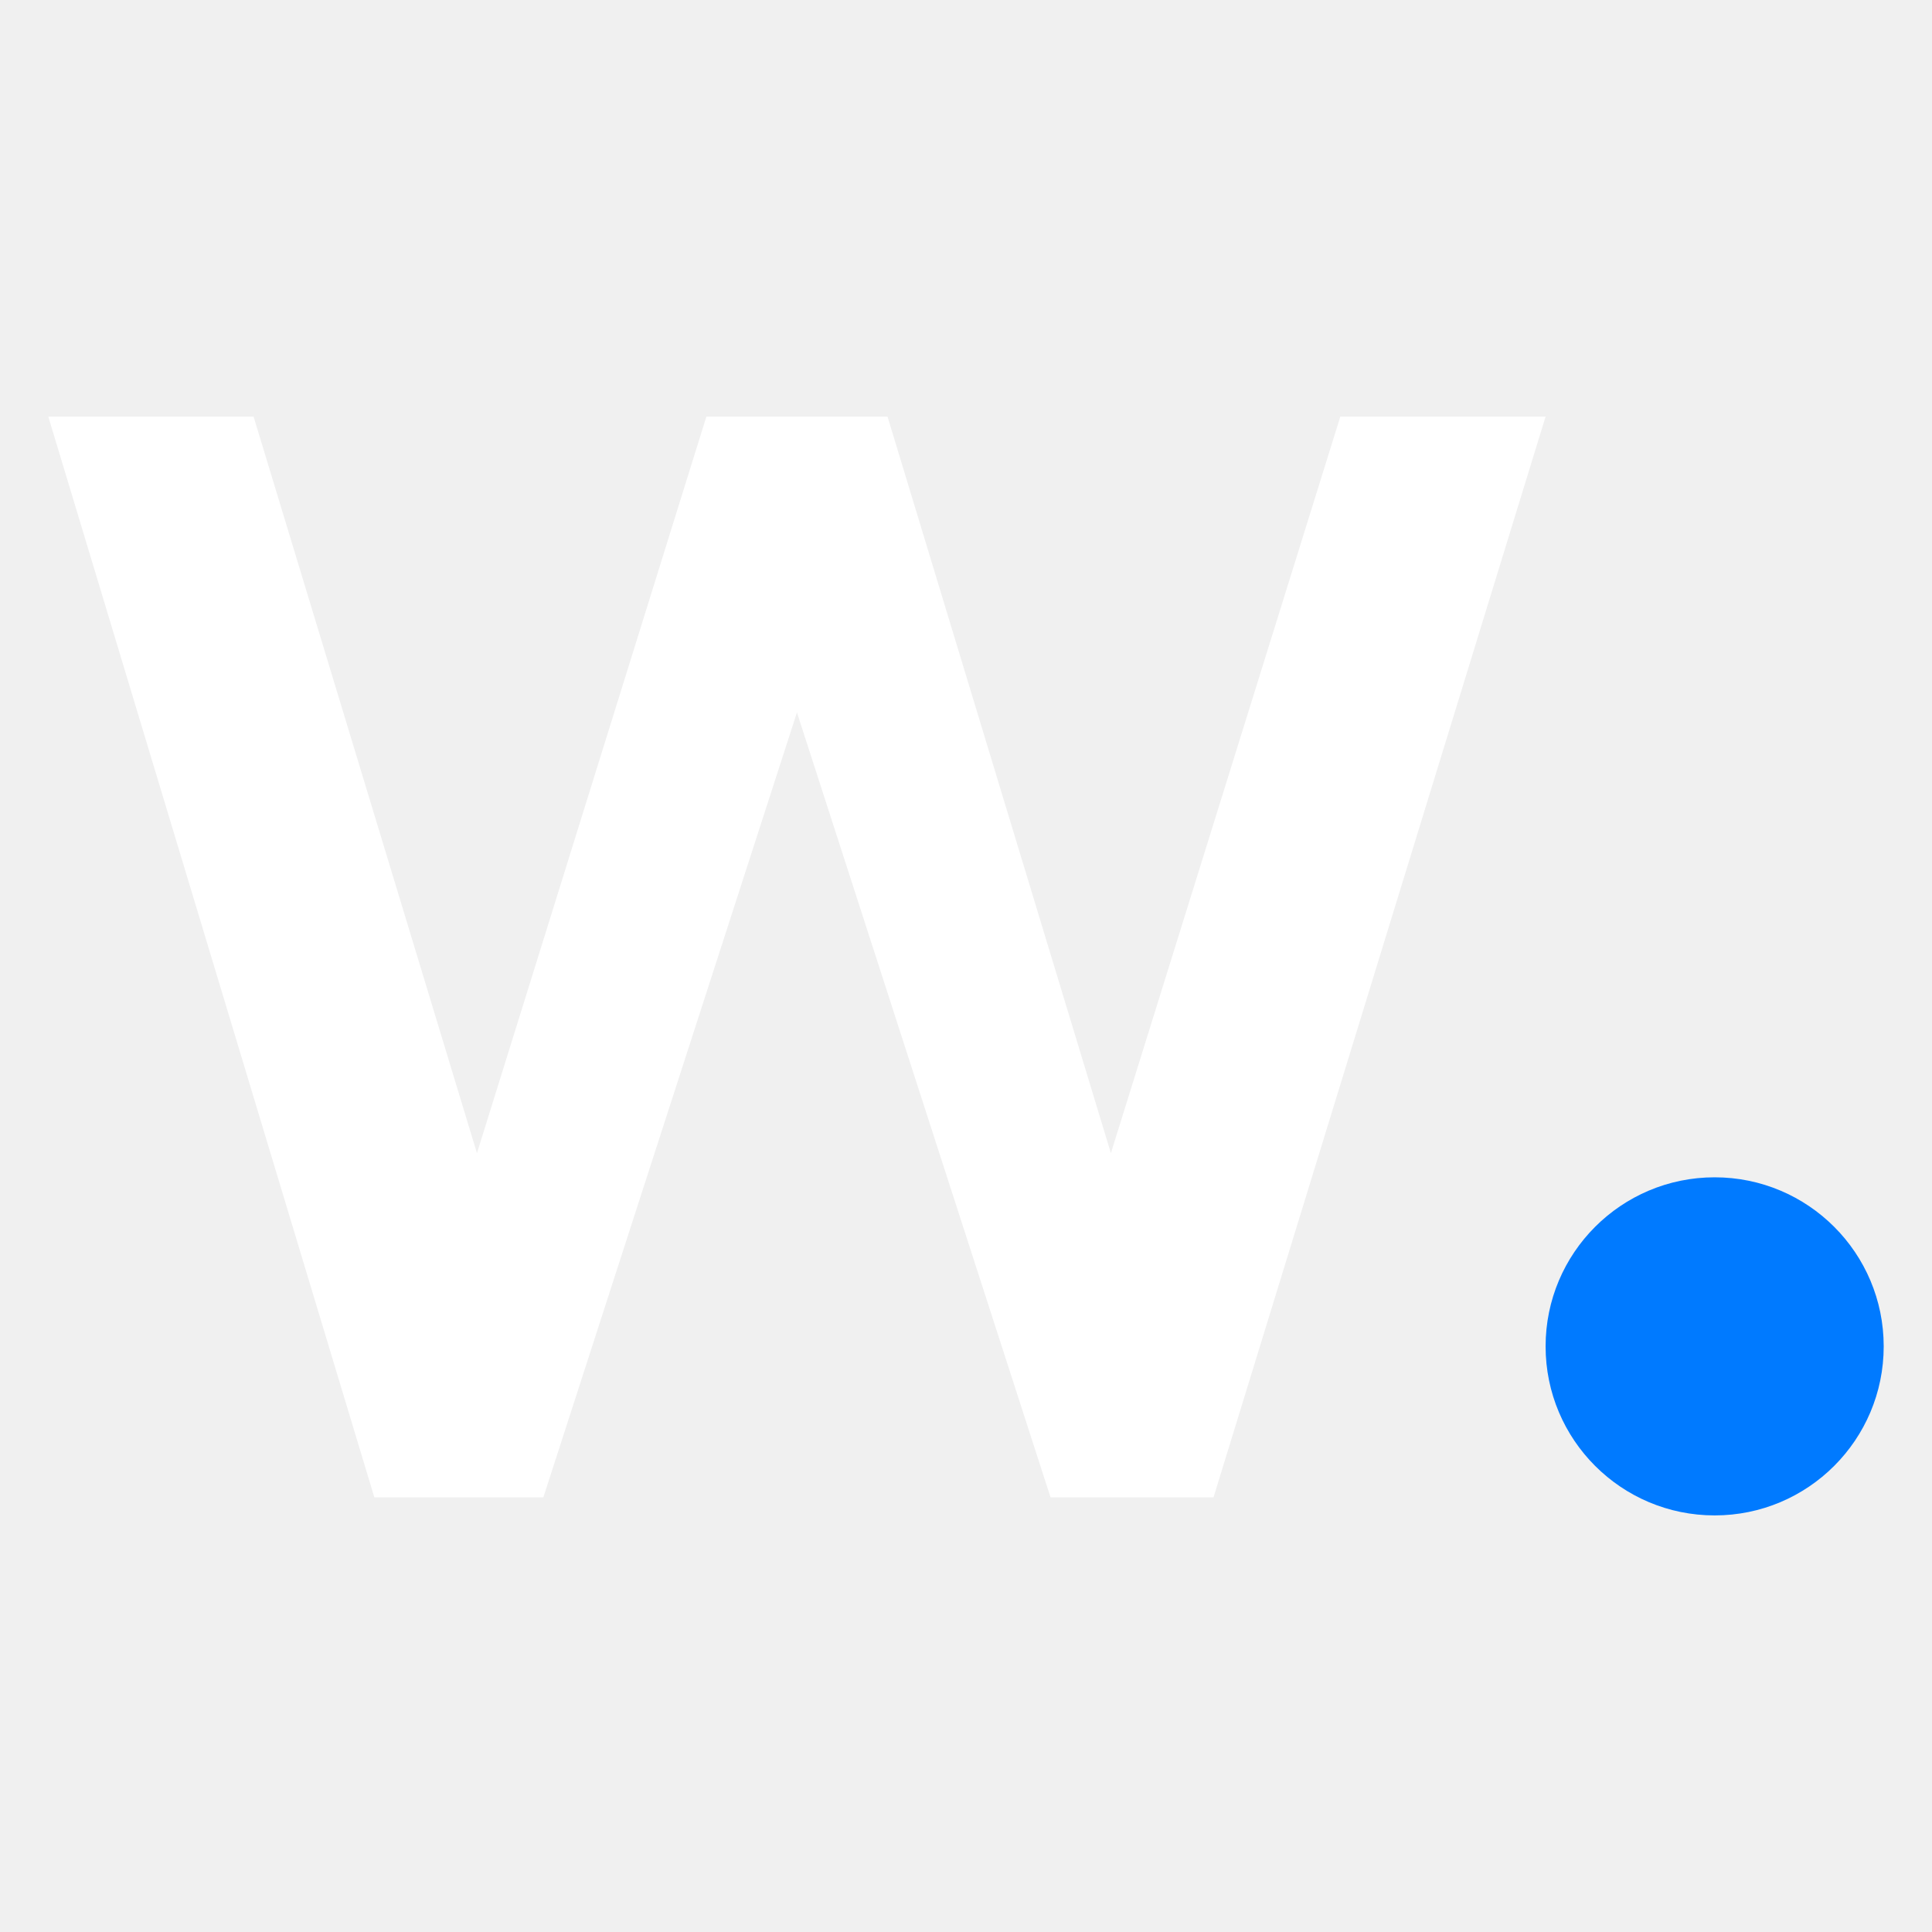
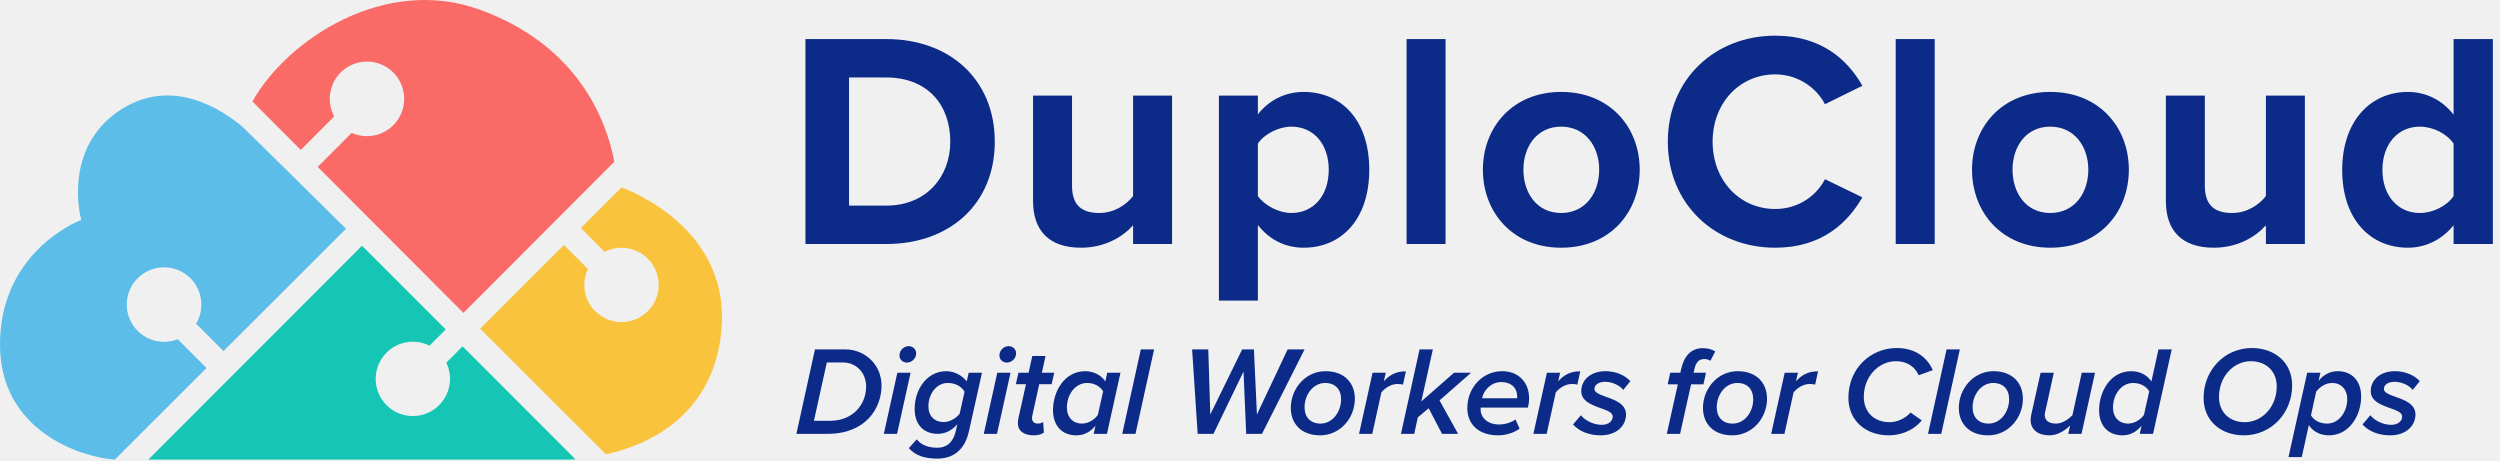
- <svg xmlns="http://www.w3.org/2000/svg" version="1.1" id="Capa_1" x="0px" y="0px" width="32px" height="32px" viewBox="0 0 32 32" style="enable-background:new 0 0 32 32;" xml:space="preserve">
-   <style type="text/css">
- 	.st0{fill:#007AFF;}
- 	.st1{fill:#3585F9;}
- 	.st2{fill:#FFFFFF;}
- 	.st3{opacity:0.4;}
- 	.st4{opacity:0.3;fill:#007AFF;}
- </style>
-   <g>
-     <polygon class="st2" points="18.4,19.1 14.7,6.9 11.7,6.9 7.9,19.1 4.2,6.9 0.8,6.9 6.2,24.8 9,24.8 13.2,11.8 17.4,24.8    20.1,24.8 25.6,6.9 22.2,6.9  " />
-     <circle class="st0" cx="28.4" cy="22.3" r="2.8" />
+ <svg xmlns="http://www.w3.org/2000/svg" width="320pt" height="59pt" viewBox="0 0 320 59" version="1.1">
+   <g id="surface1">
+     <path style=" stroke:none;fill-rule:nonzero;fill:rgb(4.706%,16.863%,53.333%);fill-opacity:1;" d="M 103.098 31.234 L 103.098 5 L 113.43 5 C 121.637 5 127.332 10.23 127.332 18.137 C 127.332 26.043 121.637 31.234 113.43 31.234 Z M 108.676 26.32 L 113.43 26.32 C 118.613 26.32 121.637 22.582 121.637 18.137 C 121.637 13.496 118.809 9.918 113.43 9.918 L 108.676 9.918 Z M 145.035 31.234 L 145.035 28.836 C 143.738 30.293 141.461 31.707 138.355 31.707 C 134.191 31.707 132.23 29.426 132.23 25.73 L 132.23 12.238 L 137.219 12.238 L 137.219 23.762 C 137.219 26.398 138.594 27.262 140.715 27.262 C 142.637 27.262 144.168 26.199 145.035 25.098 L 145.035 12.238 L 150.023 12.238 L 150.023 31.234 Z M 161.008 38.473 L 156.02 38.473 L 156.02 12.238 L 161.008 12.238 L 161.008 14.637 C 162.461 12.789 164.543 11.766 166.859 11.766 C 171.73 11.766 175.266 15.383 175.266 21.715 C 175.266 28.051 171.73 31.707 166.859 31.707 C 164.621 31.707 162.539 30.762 161.008 28.797 Z M 170.078 21.715 C 170.078 18.453 168.156 16.211 165.289 16.211 C 163.676 16.211 161.832 17.152 161.008 18.375 L 161.008 25.098 C 161.832 26.277 163.676 27.262 165.289 27.262 C 168.156 27.262 170.078 25.02 170.078 21.715 Z M 180.043 31.234 L 180.043 5 L 185.031 5 L 185.031 31.234 Z M 199.828 31.707 C 193.582 31.707 189.809 27.145 189.809 21.715 C 189.809 16.328 193.582 11.766 199.828 11.766 C 206.109 11.766 209.883 16.328 209.883 21.715 C 209.883 27.145 206.109 31.707 199.828 31.707 Z M 199.828 27.262 C 202.93 27.262 204.695 24.707 204.695 21.715 C 204.695 18.766 202.93 16.211 199.828 16.211 C 196.723 16.211 194.996 18.766 194.996 21.715 C 194.996 24.707 196.723 27.262 199.828 27.262 Z M 227.23 31.707 C 219.57 31.707 213.48 26.199 213.48 18.137 C 213.48 10.074 219.57 4.566 227.23 4.566 C 233.199 4.566 236.539 7.715 238.383 10.98 L 233.594 13.34 C 232.492 11.215 230.137 9.523 227.23 9.523 C 222.672 9.523 219.215 13.18 219.215 18.137 C 219.215 23.094 222.672 26.75 227.23 26.75 C 230.137 26.75 232.492 25.098 233.594 22.938 L 238.383 25.258 C 236.5 28.52 233.199 31.707 227.23 31.707 Z M 242.652 31.234 L 242.652 5 L 247.641 5 L 247.641 31.234 Z M 262.434 31.707 C 256.191 31.707 252.418 27.145 252.418 21.715 C 252.418 16.328 256.191 11.766 262.434 11.766 C 268.719 11.766 272.492 16.328 272.492 21.715 C 272.492 27.145 268.719 31.707 262.434 31.707 Z M 262.434 27.262 C 265.539 27.262 267.305 24.707 267.305 21.715 C 267.305 18.766 265.539 16.211 262.434 16.211 C 259.332 16.211 257.605 18.766 257.605 21.715 C 257.605 24.707 259.332 27.262 262.434 27.262 Z M 290.035 31.234 L 290.035 28.836 C 288.738 30.293 286.461 31.707 283.359 31.707 C 279.195 31.707 277.23 29.426 277.23 25.73 L 277.23 12.238 L 282.219 12.238 L 282.219 23.762 C 282.219 26.398 283.594 27.262 285.715 27.262 C 287.641 27.262 289.172 26.199 290.035 25.098 L 290.035 12.238 L 295.023 12.238 L 295.023 31.234 Z M 314.059 31.234 L 314.059 28.836 C 312.566 30.684 310.484 31.707 308.207 31.707 C 303.414 31.707 299.801 28.09 299.801 21.758 C 299.801 15.543 303.375 11.766 308.207 11.766 C 310.445 11.766 312.566 12.75 314.059 14.676 L 314.059 5 L 319.086 5 L 319.086 31.234 Z M 314.059 25.098 L 314.059 18.375 C 313.195 17.113 311.43 16.211 309.738 16.211 C 306.91 16.211 304.949 18.453 304.949 21.758 C 304.949 25.02 306.91 27.262 309.738 27.262 C 311.43 27.262 313.195 26.359 314.059 25.098 Z M 314.059 25.098 " />
+     <path style=" stroke:none;fill-rule:nonzero;fill:rgb(4.706%,16.863%,53.333%);fill-opacity:1;" d="M 108.242 44.727 C 110.637 44.727 112.836 46.605 112.836 49.359 C 112.836 52.242 110.832 55.531 105.93 55.531 L 101.938 55.531 L 104.312 44.727 Z M 106.27 53.859 C 109.117 53.859 110.863 51.836 110.863 49.473 C 110.863 47.723 109.617 46.395 107.887 46.395 L 105.832 46.395 L 104.184 53.859 Z M 115.133 45.504 C 115.133 44.742 115.781 44.305 116.312 44.305 C 116.863 44.305 117.27 44.727 117.27 45.211 C 117.27 45.973 116.621 46.41 116.086 46.41 C 115.539 46.41 115.133 46.008 115.133 45.504 Z M 113.129 55.531 L 114.859 47.707 L 116.555 47.707 L 114.824 55.531 Z M 116.328 57.359 L 117.348 56.227 C 117.867 56.953 118.867 57.312 119.953 57.312 C 121.004 57.312 121.973 56.809 122.348 55.125 L 122.539 54.281 C 121.926 55.043 121.051 55.531 120.035 55.531 C 118.434 55.531 117.074 54.574 117.074 52.324 C 117.074 49.91 118.594 47.512 121.133 47.512 C 122.121 47.512 123.172 48.047 123.738 48.824 L 123.996 47.707 L 125.695 47.707 L 124.043 55.125 C 123.445 57.926 121.668 58.703 119.984 58.703 C 118.465 58.703 117.219 58.363 116.328 57.359 Z M 122.832 52.969 L 123.461 50.137 C 123.059 49.441 122.25 49.02 121.328 49.02 C 119.84 49.02 118.836 50.445 118.836 52.016 C 118.836 53.246 119.613 54.023 120.793 54.023 C 121.57 54.023 122.348 53.555 122.832 52.969 Z M 127.926 45.504 C 127.926 44.742 128.574 44.305 129.105 44.305 C 129.656 44.305 130.062 44.727 130.062 45.211 C 130.062 45.973 129.414 46.41 128.879 46.41 C 128.332 46.41 127.926 46.008 127.926 45.504 Z M 125.922 55.531 L 127.652 47.707 L 129.348 47.707 L 127.617 55.531 Z M 130.289 54.137 C 130.289 54.039 130.305 53.812 130.336 53.633 L 131.324 49.18 L 130.027 49.18 L 130.367 47.707 L 131.66 47.707 L 132.133 45.57 L 133.828 45.57 L 133.359 47.707 L 134.945 47.707 L 134.605 49.18 L 133.02 49.18 L 132.133 53.215 C 132.113 53.293 132.098 53.406 132.098 53.52 C 132.098 53.957 132.359 54.219 132.875 54.219 C 133.117 54.219 133.395 54.121 133.523 54.008 L 133.617 55.367 C 133.328 55.594 132.859 55.723 132.375 55.723 C 131.113 55.723 130.289 55.223 130.289 54.137 Z M 141.48 48.824 L 141.723 47.707 L 143.422 47.707 L 141.691 55.531 L 139.992 55.531 L 140.219 54.492 C 139.57 55.285 138.762 55.723 137.777 55.723 C 135.996 55.723 134.785 54.559 134.785 52.5 C 134.785 50.055 136.289 47.512 138.891 47.512 C 140.008 47.512 140.961 48.016 141.48 48.824 Z M 136.562 52.16 C 136.562 53.426 137.355 54.219 138.488 54.219 C 139.312 54.219 140.07 53.73 140.523 53.117 L 141.203 50.086 C 140.848 49.488 140.105 49.02 139.148 49.02 C 137.613 49.02 136.562 50.523 136.562 52.16 Z M 143.648 55.531 L 146.023 44.727 L 147.723 44.727 L 145.344 55.531 Z M 159.512 55.531 L 159.172 47.562 L 155.324 55.531 L 153.301 55.531 L 152.59 44.727 L 154.66 44.727 L 154.918 53.051 L 158.996 44.727 L 160.5 44.727 L 160.887 53.051 L 164.816 44.727 L 166.984 44.727 L 161.535 55.531 Z M 165.223 52.211 C 165.223 49.762 167.082 47.512 169.668 47.512 C 172.047 47.512 173.422 48.984 173.422 51.043 C 173.422 53.488 171.562 55.723 168.973 55.723 C 166.598 55.723 165.223 54.266 165.223 52.211 Z M 171.66 51.109 C 171.66 49.828 170.898 49.02 169.621 49.02 C 168.066 49.02 166.984 50.543 166.984 52.129 C 166.984 53.406 167.746 54.219 169.023 54.219 C 170.574 54.219 171.66 52.711 171.66 51.109 Z M 173.957 55.531 L 175.688 47.707 L 177.383 47.707 L 177.125 48.809 C 177.852 48 178.68 47.527 179.957 47.527 L 179.582 49.23 C 179.469 49.195 179.195 49.148 178.887 49.148 C 178.078 49.148 177.285 49.648 176.816 50.234 L 175.652 55.531 Z M 184.582 55.531 L 182.867 52.258 L 181.477 53.426 L 181.023 55.531 L 179.324 55.531 L 181.703 44.727 L 183.402 44.727 L 181.93 51.383 L 186.117 47.707 L 188.301 47.707 L 184.258 51.254 L 186.637 55.531 Z M 187.816 52.227 C 187.816 49.668 189.723 47.512 192.281 47.512 C 194.301 47.512 195.723 48.871 195.723 50.977 C 195.723 51.398 195.645 51.934 195.578 52.176 L 189.531 52.176 L 189.516 52.453 C 189.516 53.344 190.305 54.332 191.891 54.332 C 192.602 54.332 193.43 54.105 193.977 53.684 L 194.512 54.867 C 193.785 55.398 192.75 55.723 191.762 55.723 C 189.336 55.723 187.816 54.379 187.816 52.227 Z M 194.188 50.977 C 194.203 50.93 194.203 50.816 194.203 50.75 C 194.203 49.746 193.523 48.906 192.148 48.906 C 190.906 48.906 189.918 49.895 189.707 50.977 Z M 196.273 55.531 L 198.004 47.707 L 199.703 47.707 L 199.445 48.809 C 200.172 48 200.996 47.527 202.273 47.527 L 201.902 49.23 C 201.789 49.195 201.516 49.148 201.207 49.148 C 200.398 49.148 199.605 49.648 199.137 50.234 L 197.973 55.531 Z M 201.352 54.332 L 202.355 53.148 C 202.793 53.73 203.875 54.379 205.023 54.379 C 205.898 54.379 206.43 53.879 206.43 53.328 C 206.43 52.793 205.703 52.531 204.879 52.242 C 203.746 51.836 202.402 51.352 202.402 50.055 C 202.402 48.727 203.504 47.512 205.508 47.512 C 206.836 47.512 208.031 48.047 208.68 48.793 L 207.773 49.91 C 207.402 49.391 206.43 48.871 205.461 48.871 C 204.586 48.871 204.086 49.277 204.086 49.797 C 204.086 50.25 204.781 50.508 205.59 50.801 C 206.738 51.203 208.129 51.707 208.129 53.051 C 208.129 54.492 206.934 55.723 204.879 55.723 C 203.457 55.723 202.16 55.238 201.352 54.332 Z M 213.352 55.531 L 214.762 49.195 L 213.465 49.195 L 213.789 47.707 L 215.082 47.707 L 215.18 47.27 C 215.555 45.551 216.477 44.566 217.945 44.566 C 218.527 44.566 219.078 44.68 219.547 44.984 L 218.934 46.184 C 218.723 46.023 218.434 45.957 218.141 45.957 C 217.461 45.957 217.074 46.379 216.879 47.27 L 216.781 47.707 L 218.367 47.707 L 218.043 49.195 L 216.457 49.195 L 215.051 55.531 Z M 217.98 52.211 C 217.98 49.762 219.84 47.512 222.426 47.512 C 224.805 47.512 226.18 48.984 226.18 51.043 C 226.18 53.488 224.32 55.723 221.73 55.723 C 219.355 55.723 217.98 54.266 217.98 52.211 Z M 224.414 51.109 C 224.414 49.828 223.656 49.02 222.379 49.02 C 220.824 49.02 219.742 50.543 219.742 52.129 C 219.742 53.406 220.5 54.219 221.781 54.219 C 223.332 54.219 224.414 52.711 224.414 51.109 Z M 226.711 55.531 L 228.441 47.707 L 230.141 47.707 L 229.883 48.809 C 230.609 48 231.434 47.527 232.711 47.527 L 232.34 49.23 C 232.227 49.195 231.953 49.148 231.645 49.148 C 230.836 49.148 230.043 49.648 229.574 50.234 L 228.41 55.531 Z M 236.594 50.93 C 236.594 47.074 239.523 44.547 242.773 44.547 C 245.199 44.547 246.719 45.797 247.398 47.383 L 245.586 48.031 C 245.07 46.832 243.969 46.234 242.676 46.234 C 240.523 46.234 238.566 48.129 238.566 50.816 C 238.566 52.695 239.844 54.039 241.867 54.039 C 242.82 54.039 243.84 53.586 244.551 52.809 L 245.992 53.812 C 244.793 55.238 243.129 55.723 241.754 55.723 C 238.828 55.723 236.594 53.844 236.594 50.93 Z M 246.785 55.531 L 249.16 44.727 L 250.859 44.727 L 248.48 55.531 Z M 250.73 52.211 C 250.73 49.762 252.59 47.512 255.176 47.512 C 257.555 47.512 258.93 48.984 258.93 51.043 C 258.93 53.488 257.07 55.723 254.48 55.723 C 252.105 55.723 250.73 54.266 250.73 52.211 Z M 257.168 51.109 C 257.168 49.828 256.406 49.02 255.129 49.02 C 253.578 49.02 252.492 50.543 252.492 52.129 C 252.492 53.406 253.254 54.219 254.531 54.219 C 256.082 54.219 257.168 52.711 257.168 51.109 Z M 262.891 47.707 L 261.809 52.598 C 261.777 52.742 261.727 52.969 261.727 53.102 C 261.727 53.895 262.359 54.219 263.184 54.219 C 263.977 54.219 264.754 53.668 265.27 53.148 L 266.465 47.707 L 268.164 47.707 L 266.434 55.531 L 264.734 55.531 L 264.977 54.461 C 264.332 55.074 263.441 55.723 262.309 55.723 C 260.855 55.723 259.918 54.98 259.918 53.746 C 259.918 53.602 259.965 53.262 259.996 53.102 L 261.195 47.707 Z M 275.379 48.824 L 276.285 44.727 L 277.98 44.727 L 275.59 55.531 L 273.891 55.531 L 274.117 54.492 C 273.469 55.285 272.66 55.723 271.676 55.723 C 269.895 55.723 268.684 54.559 268.684 52.5 C 268.684 50.055 270.188 47.512 272.789 47.512 C 273.906 47.512 274.859 48.016 275.379 48.824 Z M 270.461 52.16 C 270.461 53.426 271.254 54.219 272.387 54.219 C 273.211 54.219 273.973 53.73 274.422 53.117 L 275.102 50.086 C 274.746 49.488 274.004 49.02 273.051 49.02 C 271.512 49.02 270.461 50.523 270.461 52.16 Z M 282.059 50.93 C 282.059 47.367 284.758 44.547 288.234 44.547 C 291.129 44.547 293.395 46.363 293.395 49.328 C 293.395 52.906 290.695 55.723 287.215 55.723 C 284.32 55.723 282.059 53.91 282.059 50.93 Z M 291.422 49.457 C 291.422 47.43 289.965 46.234 288.121 46.234 C 285.875 46.234 284.031 48.207 284.031 50.816 C 284.031 52.855 285.469 54.039 287.328 54.039 C 289.562 54.039 291.422 52.062 291.422 49.457 Z M 295.531 54.41 L 294.625 58.508 L 292.926 58.508 L 295.32 47.707 L 297.02 47.707 L 296.773 48.742 C 297.438 47.949 298.246 47.512 299.234 47.512 C 300.996 47.512 302.227 48.695 302.227 50.75 C 302.227 53.18 300.707 55.723 298.117 55.723 C 296.984 55.723 296.047 55.223 295.531 54.41 Z M 300.445 51.09 C 300.445 49.828 299.637 49.02 298.523 49.02 C 297.68 49.02 296.938 49.52 296.469 50.137 L 295.805 53.164 C 296.16 53.766 296.906 54.219 297.859 54.219 C 299.395 54.219 300.445 52.711 300.445 51.09 Z M 302.402 54.332 L 303.406 53.148 C 303.844 53.73 304.926 54.379 306.074 54.379 C 306.949 54.379 307.48 53.879 307.48 53.328 C 307.48 52.793 306.754 52.531 305.93 52.242 C 304.797 51.836 303.453 51.352 303.453 50.055 C 303.453 48.727 304.555 47.512 306.559 47.512 C 307.887 47.512 309.082 48.047 309.73 48.793 L 308.824 49.91 C 308.453 49.391 307.48 48.871 306.512 48.871 C 305.637 48.871 305.137 49.277 305.137 49.797 C 305.137 50.25 305.832 50.508 306.641 50.801 C 307.789 51.203 309.18 51.707 309.18 53.051 C 309.18 54.492 307.984 55.723 305.93 55.723 C 304.508 55.723 303.211 55.238 302.402 54.332 Z M 302.402 54.332 " />
+     <path style=" stroke:none;fill-rule:nonzero;fill:rgb(8.235%,77.647%,70.588%);fill-opacity:1;" d="M 57.125 46.422 C 58.141 48.516 57.488 51.039 55.59 52.383 C 53.688 53.727 51.094 53.496 49.457 51.84 C 47.824 50.18 47.629 47.582 48.996 45.699 C 50.363 43.816 52.895 43.199 54.977 44.242 L 57.051 42.168 L 46.34 31.453 L 18.98 58.832 L 72.309 58.832 C 72.723 58.832 73.18 58.824 73.664 58.797 L 59.211 44.332 Z M 57.125 46.422 " />
+     <path style=" stroke:none;fill-rule:nonzero;fill:rgb(35.686%,74.118%,90.98%);fill-opacity:1;" d="M 22.75 43.422 C 20.574 44.277 18.102 43.434 16.902 41.434 C 15.703 39.434 16.129 36.859 17.91 35.352 C 19.691 33.84 22.305 33.84 24.086 35.348 C 25.867 36.855 26.297 39.43 25.098 41.434 L 28.609 44.938 L 44.289 29.285 C 44.289 29.285 31 16.137 30.984 16.184 C 28.52 14.133 21.887 9.555 15.078 14.297 C 8.27 19.039 10.16 27.348 10.402 28.152 C 9.715 28.395 0 32.422 0 44.102 C 0 55.207 10.391 58.535 14.691 58.832 L 26.438 47.105 Z M 22.75 43.422 " />
+     <path style=" stroke:none;fill-rule:nonzero;fill:rgb(97.647%,76.471%,23.922%);fill-opacity:1;" d="M 79.566 23.984 L 74.348 29.199 L 77.387 32.234 C 79.461 31.176 81.996 31.773 83.379 33.645 C 84.766 35.516 84.59 38.113 82.969 39.781 C 81.344 41.449 78.75 41.703 76.836 40.375 C 74.926 39.047 74.254 36.531 75.254 34.43 L 72.184 31.363 L 61.461 42.07 L 77.562 58.152 C 83.688 56.809 91.363 52.719 92.34 42.305 C 93.477 30.141 82.266 25.012 79.566 23.984 Z M 79.566 23.984 " />
+     <path style=" stroke:none;fill-rule:nonzero;fill:rgb(98.039%,41.961%,40.392%);fill-opacity:1;" d="M 42.773 14.906 C 41.676 12.848 42.227 10.293 44.074 8.871 C 45.922 7.449 48.523 7.574 50.227 9.172 C 51.926 10.766 52.227 13.359 50.938 15.301 C 49.645 17.242 47.137 17.965 45.016 17.004 L 40.664 21.363 L 59.32 40.051 L 78.637 20.695 C 77.406 14.273 73.195 5.535 61.449 1.25 C 49.266 -3.195 36.762 5.043 32.312 12.992 L 38.5 19.191 Z M 42.773 14.906 " />
  </g>
</svg>
